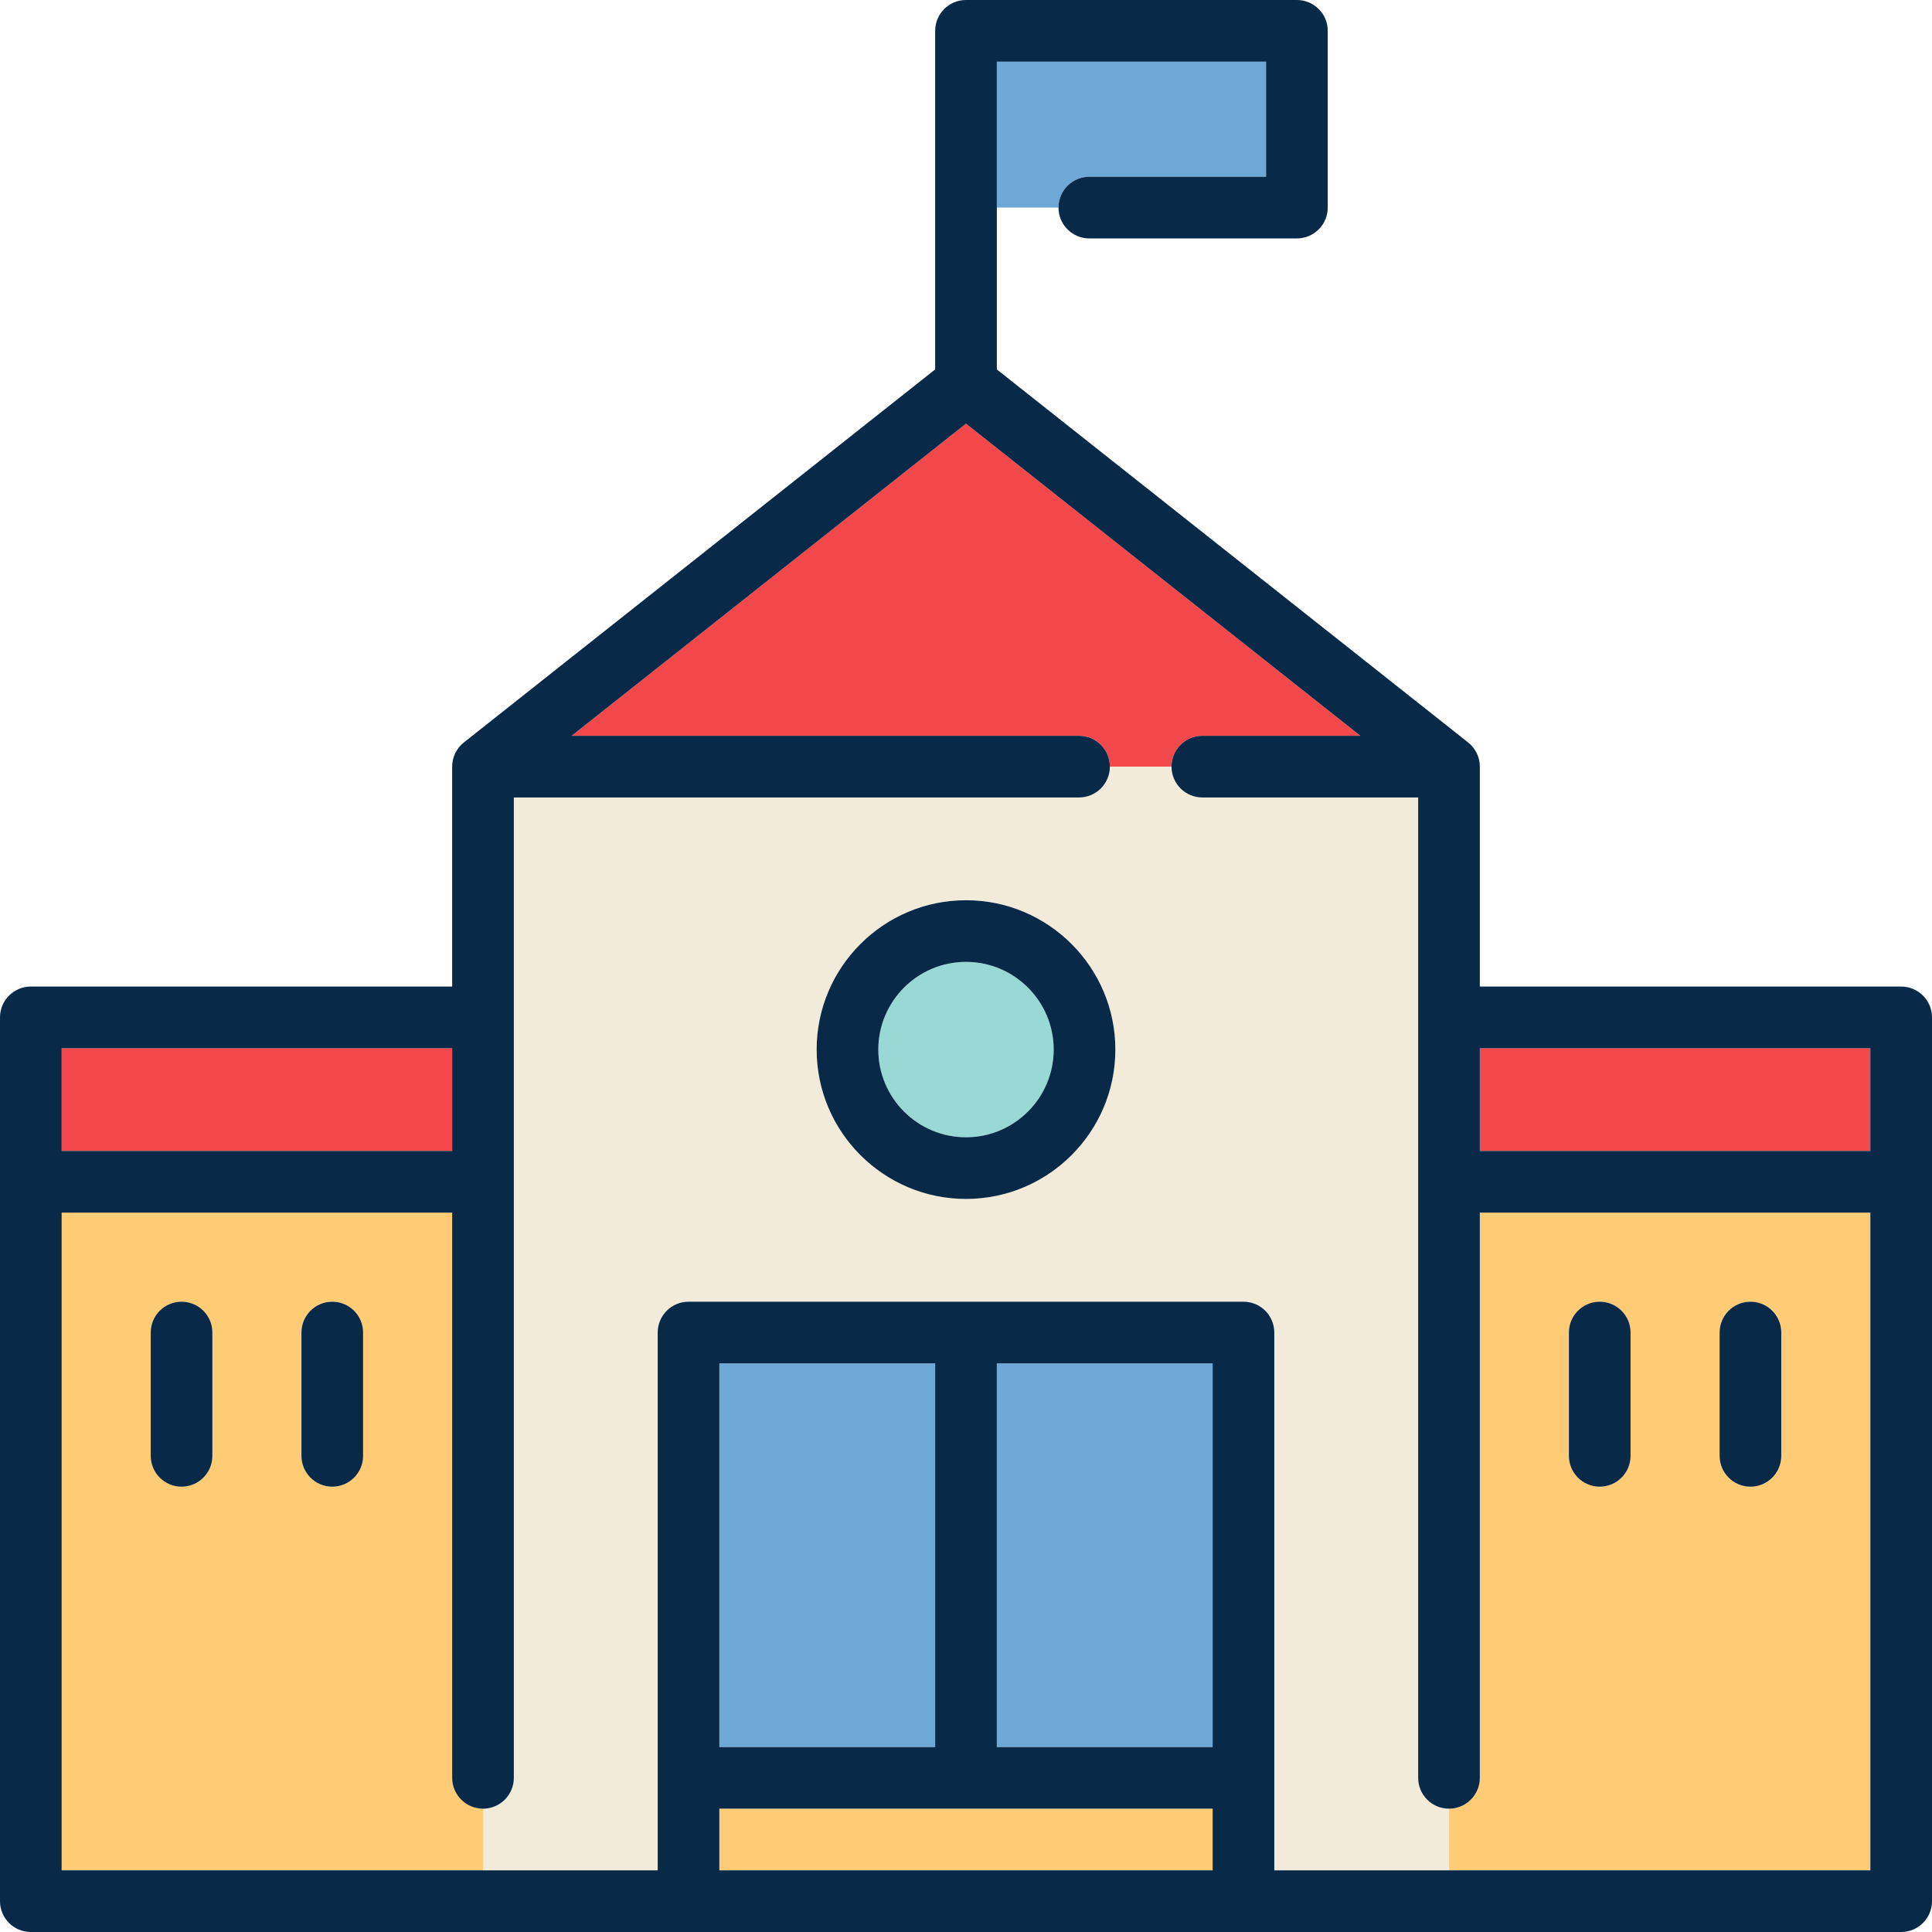
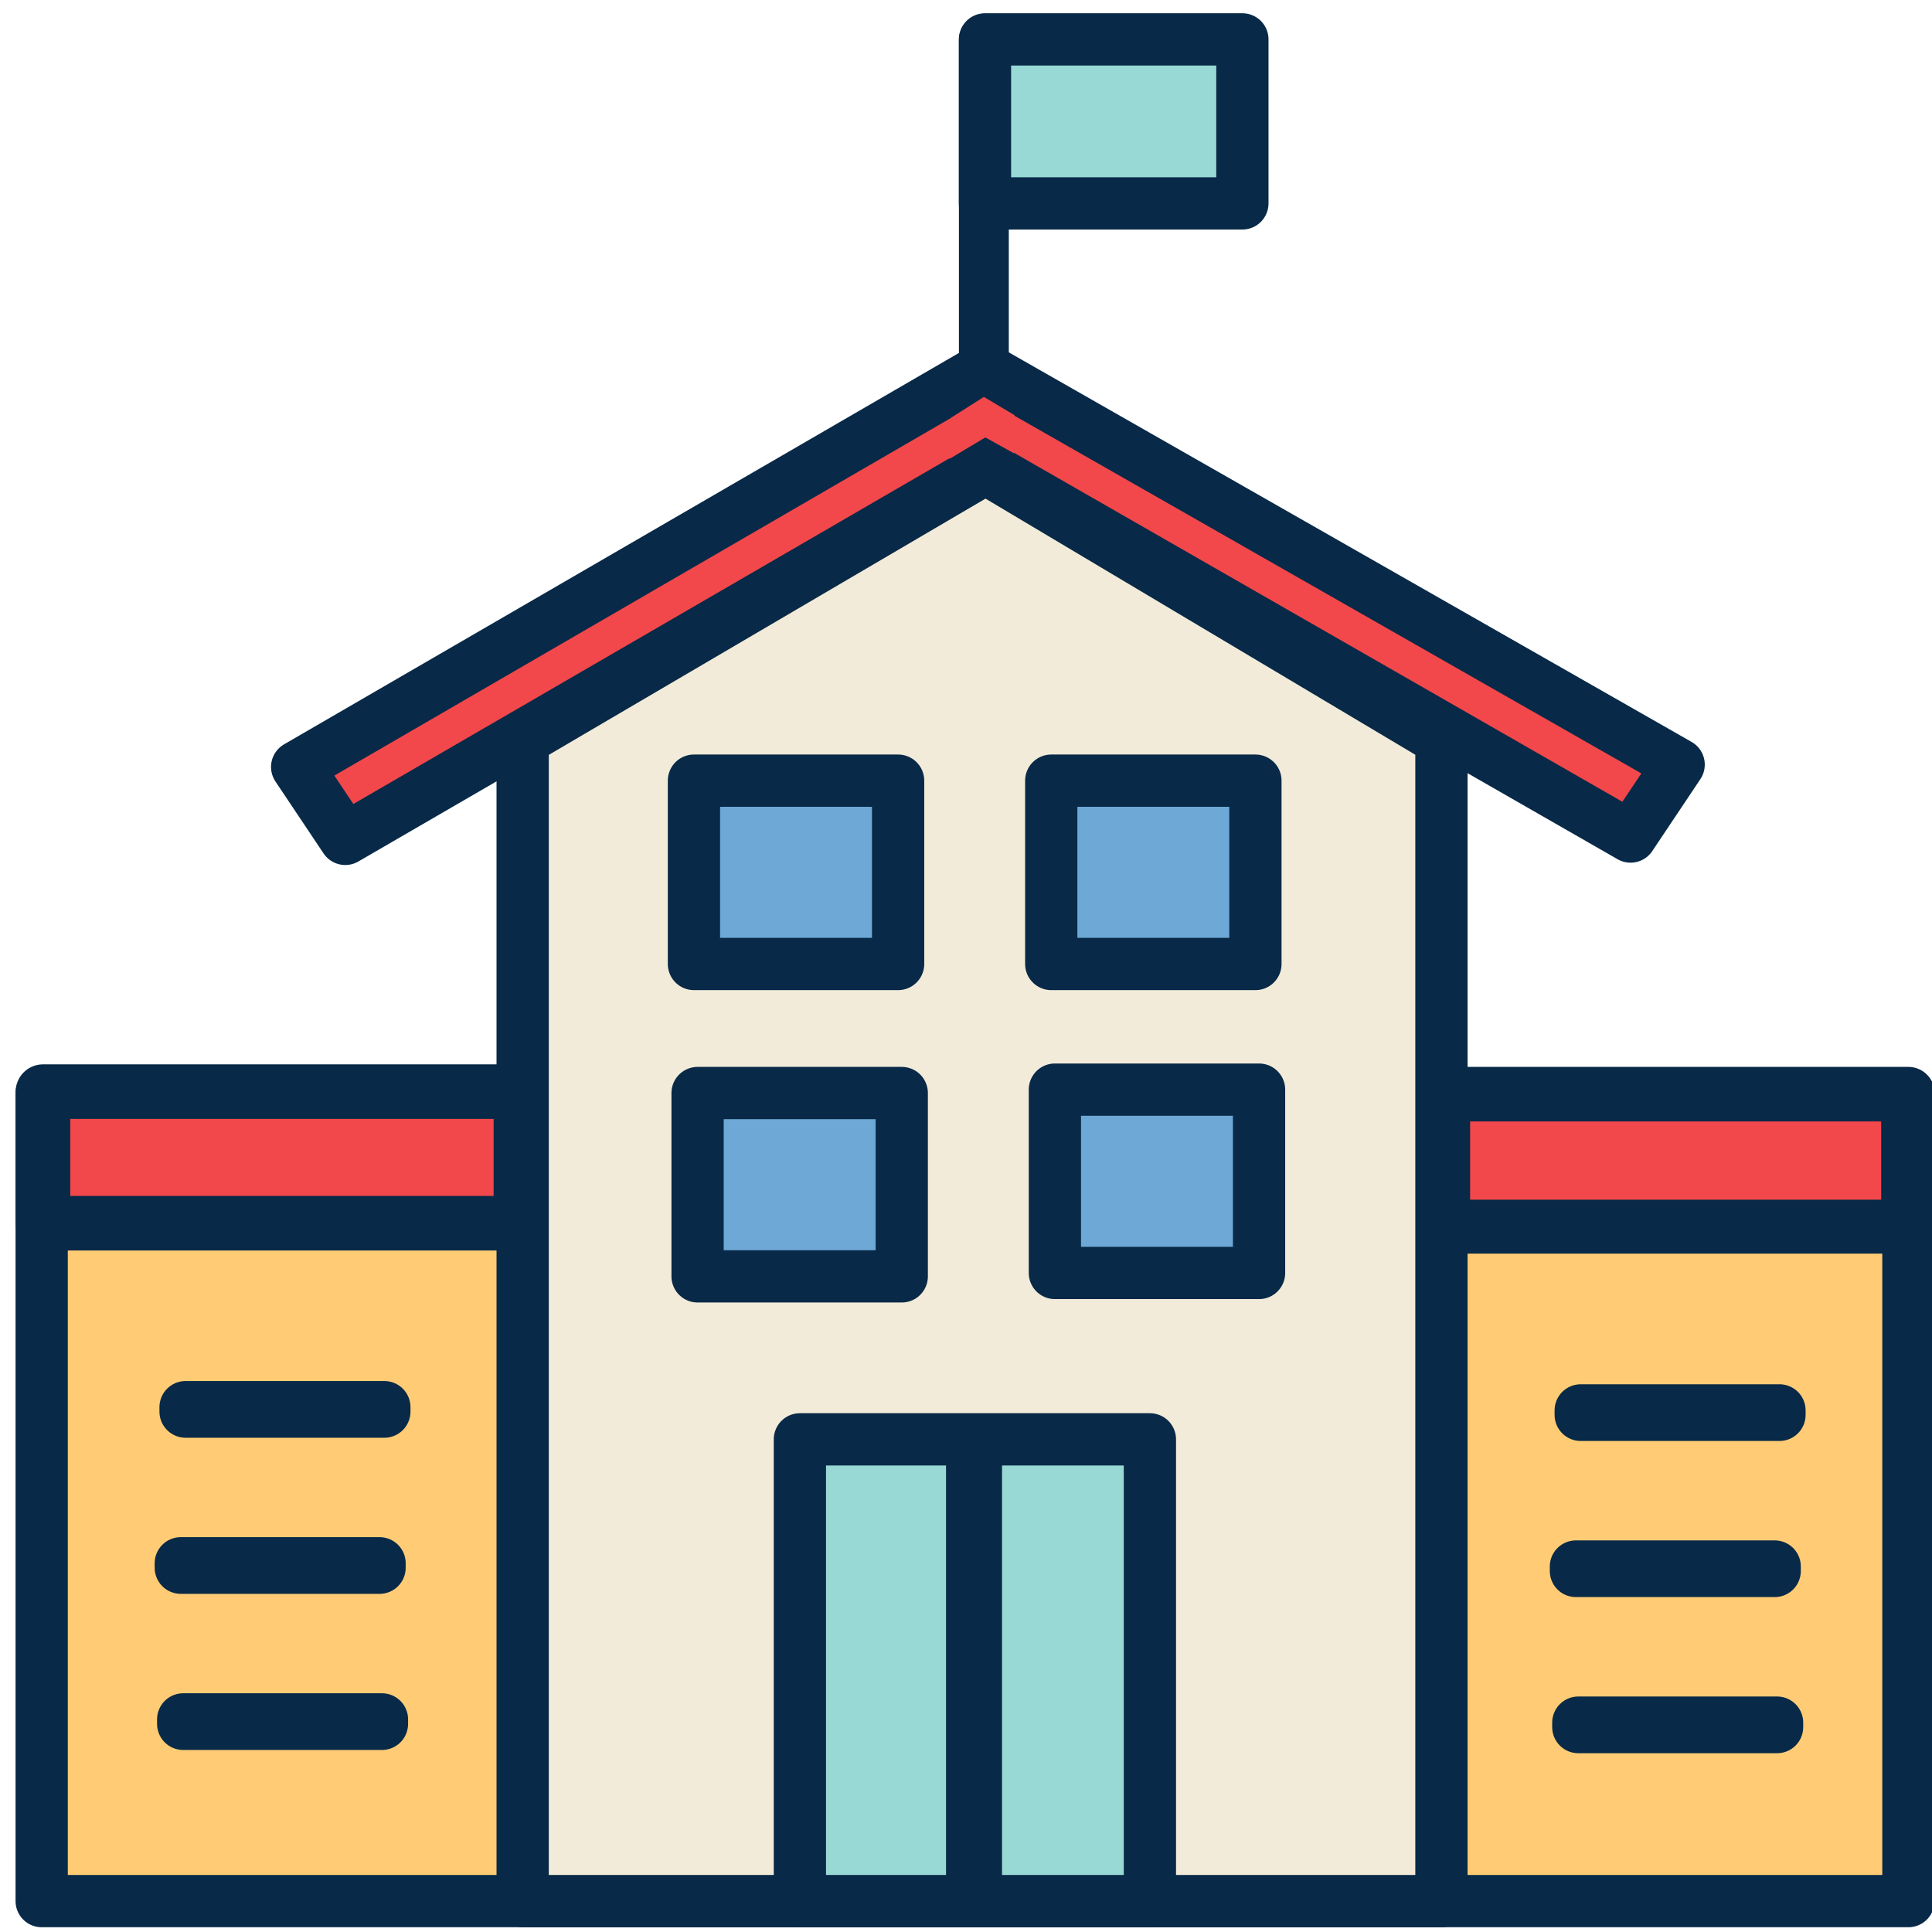
- <svg xmlns="http://www.w3.org/2000/svg" version="1.1" id="Capa_1" x="0px" y="0px" viewBox="0 0 470 470" style="enable-background:new 0 0 470 470;" xml:space="preserve">
-   <g>
-     <path style="fill:#6DA8D6;" d="M265,43h43V15h-65.5v35.502h15C257.5,46.358,260.858,43,265,43z" />
-     <rect x="242.5" y="331.667" style="fill:#6DA8D6;" width="52.5" height="93.333" />
-     <rect x="175" y="331.667" style="fill:#6DA8D6;" width="52.5" height="93.333" />
-     <rect x="175" y="440" style="fill:#FFCC75;" width="120" height="15" />
-     <path style="fill:#FFCC75;" d="M110,432.5V295H15v160h102.5v-15C113.358,440,110,436.642,110,432.5z M51.667,354.167   c0,4.142-3.358,7.5-7.5,7.5s-7.5-3.358-7.5-7.5v-30c0-4.142,3.358-7.5,7.5-7.5s7.5,3.358,7.5,7.5V354.167z M88.333,354.167   c0,4.142-3.358,7.5-7.5,7.5s-7.5-3.358-7.5-7.5v-30c0-4.142,3.358-7.5,7.5-7.5s7.5,3.358,7.5,7.5V354.167z" />
-     <path style="fill:#FFCC75;" d="M455,455V295h-95v137.5c0,4.142-3.358,7.5-7.5,7.5v15H455z M418.333,324.167   c0-4.142,3.358-7.5,7.5-7.5s7.5,3.358,7.5,7.5v30c0,4.142-3.358,7.5-7.5,7.5s-7.5-3.358-7.5-7.5V324.167z M381.667,324.167   c0-4.142,3.358-7.5,7.5-7.5s7.5,3.358,7.5,7.5v30c0,4.142-3.358,7.5-7.5,7.5s-7.5-3.358-7.5-7.5V324.167z" />
-     <path style="fill:#F2EBD9;" d="M352.5,440c-4.142,0-7.5-3.358-7.5-7.5V194h-52.5c-4.141,0-7.499-3.357-7.5-7.498h-15   c-0.001,4.141-3.358,7.498-7.5,7.498H125v238.5c0,4.142-3.358,7.5-7.5,7.5v15H160V324.167c0-4.142,3.358-7.5,7.5-7.5h135   c4.142,0,7.5,3.358,7.5,7.5V455h42.5V440z M235,291.667c-20.034,0-36.333-16.299-36.333-36.333S214.966,219,235,219   s36.333,16.299,36.333,36.333S255.034,291.667,235,291.667z" />
-     <path style="fill:#98D9D5;" d="M235,234c-11.763,0-21.333,9.57-21.333,21.333s9.57,21.333,21.333,21.333s21.333-9.57,21.333-21.333   S246.763,234,235,234z" />
-     <rect x="15" y="255" style="fill:#F2484B;" width="95" height="25" />
-     <rect x="360" y="255" style="fill:#F2484B;" width="95" height="25" />
-     <path style="fill:#F2484B;" d="M285,186.5c0-4.142,3.358-7.5,7.5-7.5h38.439L235,103.065L139.061,179H262.5   c4.142,0,7.5,3.358,7.5,7.5C270,186.502,285,186.502,285,186.5z" />
-     <path style="fill:#082947;" d="M462.5,240H360v-53.5c0-0.277-0.017-0.55-0.047-0.819c-0.007-0.067-0.021-0.132-0.03-0.198   c-0.028-0.204-0.06-0.407-0.104-0.606c-0.017-0.075-0.038-0.148-0.057-0.222c-0.048-0.188-0.1-0.374-0.162-0.557   c-0.026-0.077-0.055-0.152-0.083-0.227c-0.066-0.176-0.137-0.348-0.215-0.517c-0.036-0.077-0.072-0.153-0.11-0.228   c-0.083-0.164-0.172-0.323-0.266-0.48c-0.044-0.073-0.087-0.147-0.133-0.219c-0.104-0.16-0.215-0.313-0.33-0.464   c-0.046-0.061-0.089-0.124-0.137-0.183c-0.166-0.205-0.341-0.402-0.527-0.588c-0.018-0.018-0.039-0.034-0.058-0.052   c-0.171-0.168-0.35-0.327-0.537-0.477c-0.017-0.014-0.031-0.03-0.049-0.043L242.5,89.871V15H308v28h-43c-4.142,0-7.5,3.358-7.5,7.5   c0.001,4.143,3.359,7.5,7.5,7.5h50.5c4.142,0,7.5-3.358,7.5-7.5v-43c0-4.142-3.358-7.5-7.5-7.5H235c-4.142,0-7.5,3.358-7.5,7.5   v82.371l-114.655,90.748c-0.017,0.013-0.032,0.029-0.049,0.043c-0.187,0.151-0.366,0.31-0.537,0.477   c-0.018,0.018-0.039,0.034-0.058,0.052c-0.186,0.186-0.361,0.383-0.527,0.588c-0.048,0.059-0.091,0.122-0.137,0.183   c-0.115,0.151-0.226,0.304-0.33,0.464c-0.047,0.072-0.089,0.146-0.133,0.219c-0.094,0.157-0.183,0.316-0.266,0.48   c-0.038,0.076-0.074,0.151-0.11,0.228c-0.078,0.169-0.15,0.341-0.215,0.517c-0.028,0.076-0.057,0.151-0.083,0.227   c-0.062,0.182-0.114,0.368-0.162,0.557c-0.019,0.074-0.04,0.147-0.057,0.222c-0.044,0.199-0.076,0.401-0.104,0.606   c-0.009,0.066-0.023,0.132-0.03,0.198c-0.029,0.269-0.047,0.542-0.047,0.819V240H7.5c-4.142,0-7.5,3.358-7.5,7.5v215   c0,4.142,3.358,7.5,7.5,7.5h455c4.142,0,7.5-3.358,7.5-7.5v-215C470,243.358,466.642,240,462.5,240z M175,455v-15h120v15H175z    M295,331.667V425h-52.5v-93.333H295z M227.5,425H175v-93.333h52.5V425z M310,324.167c0-4.142-3.358-7.5-7.5-7.5h-135   c-4.142,0-7.5,3.358-7.5,7.5V455H15V295h95v137.5c0,4.142,3.358,7.5,7.5,7.5s7.5-3.358,7.5-7.5V194h137.5   c4.141,0,7.499-3.357,7.5-7.498c0-4.144-3.358-7.502-7.5-7.502H139.061L235,103.065L330.939,179H292.5c-4.142,0-7.5,3.358-7.5,7.5   c0.001,4.143,3.359,7.5,7.5,7.5H345v238.5c0,4.142,3.358,7.5,7.5,7.5s7.5-3.358,7.5-7.5V295h95v160H310V324.167z M455,280h-95v-25   h95V280z M110,280H15v-25h95V280z" />
-     <path style="fill:#082947;" d="M44.167,316.667c-4.142,0-7.5,3.358-7.5,7.5v30c0,4.142,3.358,7.5,7.5,7.5s7.5-3.358,7.5-7.5v-30   C51.667,320.025,48.309,316.667,44.167,316.667z" />
-     <path style="fill:#082947;" d="M80.833,316.667c-4.142,0-7.5,3.358-7.5,7.5v30c0,4.142,3.358,7.5,7.5,7.5s7.5-3.358,7.5-7.5v-30   C88.333,320.025,84.976,316.667,80.833,316.667z" />
-     <path style="fill:#082947;" d="M425.833,361.667c4.142,0,7.5-3.358,7.5-7.5v-30c0-4.142-3.358-7.5-7.5-7.5s-7.5,3.358-7.5,7.5v30   C418.333,358.309,421.691,361.667,425.833,361.667z" />
-     <path style="fill:#082947;" d="M389.167,361.667c4.142,0,7.5-3.358,7.5-7.5v-30c0-4.142-3.358-7.5-7.5-7.5s-7.5,3.358-7.5,7.5v30   C381.667,358.309,385.024,361.667,389.167,361.667z" />
-     <path style="fill:#082947;" d="M235,219c-20.034,0-36.333,16.299-36.333,36.333s16.299,36.333,36.333,36.333   s36.333-16.299,36.333-36.333S255.034,219,235,219z M235,276.667c-11.763,0-21.333-9.57-21.333-21.333S223.237,234,235,234   s21.333,9.57,21.333,21.333S246.763,276.667,235,276.667z" />
+ <svg xmlns="http://www.w3.org/2000/svg" version="1.1" id="svg2" viewBox="0 0 470 470" height="132.644mm" width="132.644mm">
+   <defs id="defs4" />
+   <g transform="translate(1979.95,1471.448)" id="layer1">
+     <circle r="0" cy="360.408" cx="-659.63" id="path5042" style="opacity:1;fill:#ffcc75;fill-opacity:1;fill-rule:evenodd;stroke:#082947;stroke-width:15;stroke-linejoin:round;stroke-miterlimit:4;stroke-dasharray:none;stroke-opacity:1" />
+     <rect ry="6.9012928e-18" rx="6.2257525e-18" y="-1205.547" x="-1969.811" height="196.583" width="454.122" id="rect5102" style="opacity:1;fill:#ffcc75;fill-opacity:1;fill-rule:evenodd;stroke:#082947;stroke-width:12.71;stroke-linejoin:round;stroke-miterlimit:4;stroke-dasharray:none;stroke-opacity:1" />
+     <path id="rect5104" d="m -1852.803,-1291.449 112.626,-66.079 110.887,66.079 0,0 0,282.485 0,0 -223.513,0 0,0 0,-282.485 z" style="opacity:1;fill:#f2ebd9;fill-opacity:1;fill-rule:evenodd;stroke:#082947;stroke-width:12.71;stroke-linejoin:round;stroke-miterlimit:4;stroke-dasharray:none;stroke-opacity:1" />
+     <rect ry="6.9012928e-18" rx="6.2257525e-18" y="-1121.297" x="-1785.36" height="112.333" width="85.148" id="rect5106" style="opacity:1;fill:#98d9d5;fill-opacity:1;fill-rule:evenodd;stroke:#082947;stroke-width:12.71;stroke-linejoin:round;stroke-miterlimit:4;stroke-dasharray:none;stroke-opacity:1" />
+     <rect ry="6.9012928e-18" rx="6.2257525e-18" y="-1281.537" x="-1811.135" height="44.603" width="49.67" id="rect5108" style="opacity:1;fill:#6da8d6;fill-opacity:1;fill-rule:evenodd;stroke:#082947;stroke-width:12.71;stroke-linejoin:round;stroke-miterlimit:4;stroke-dasharray:none;stroke-opacity:1" />
+     <rect style="opacity:1;fill:#6da8d6;fill-opacity:1;fill-rule:evenodd;stroke:#082947;stroke-width:12.71;stroke-linejoin:round;stroke-miterlimit:4;stroke-dasharray:none;stroke-opacity:1" id="rect5110" width="49.67" height="44.603" x="-1724.213" y="-1281.537" rx="6.2257525e-18" ry="6.9012928e-18" />
+     <rect ry="6.9012928e-18" rx="6.2257525e-18" y="-1205.547" x="-1810.248" height="44.603" width="49.67" id="rect5112" style="opacity:1;fill:#6da8d6;fill-opacity:1;fill-rule:evenodd;stroke:#082947;stroke-width:12.71;stroke-linejoin:round;stroke-miterlimit:4;stroke-dasharray:none;stroke-opacity:1" />
+     <rect style="opacity:1;fill:#6da8d6;fill-opacity:1;fill-rule:evenodd;stroke:#082947;stroke-width:12.71;stroke-linejoin:round;stroke-miterlimit:4;stroke-dasharray:none;stroke-opacity:1" id="rect5116" width="49.67" height="44.603" x="-1723.326" y="-1206.373" rx="6.2257525e-18" ry="6.9012928e-18" />
+     <path style="opacity:1;fill:#f2484b;fill-opacity:1;fill-rule:evenodd;stroke:#082947;stroke-width:12.71;stroke-linejoin:round;stroke-miterlimit:4;stroke-dasharray:none;stroke-opacity:1" d="m -1907.662,-1284.872 167.079,-96.899 0.393,24.06 -155.769,90.34 0,0 -11.703,-17.501 z" id="rect4238" />
+     <path style="opacity:1;fill:#f2484b;fill-opacity:1;fill-rule:evenodd;stroke:#082947;stroke-width:12.71;stroke-linejoin:round;stroke-miterlimit:4;stroke-dasharray:none;stroke-opacity:1" d="m -1571.582,-1285.438 -168.806,-96.316 -0.103,11.531 -0.036,4.109 0,0.302 -0.034,3.918 -0.033,3.724 157.312,90.233 0,0 z" id="rect4242" />
+     <rect style="opacity:1;fill:#f2484b;fill-opacity:1;fill-rule:evenodd;stroke:#082947;stroke-width:11.861;stroke-linejoin:round;stroke-miterlimit:4;stroke-dasharray:none;stroke-opacity:1" id="rect4247" width="0.272" height="80.279" x="-1740.741" y="-1461.759" rx="3.9424454e-18" ry="6.3188956e-18" />
+     <rect style="opacity:1;fill:#98d9d5;fill-opacity:1;fill-rule:evenodd;stroke:#082947;stroke-width:12.71;stroke-linejoin:round;stroke-miterlimit:4;stroke-dasharray:none;stroke-opacity:1" id="rect4249" width="62.619" height="39.899" x="-1740.332" y="-1461.867" rx="3.0148736e-18" ry="9.7840081e-18" />
+     <path style="opacity:1;fill:#f2484b;fill-opacity:1;fill-rule:evenodd;stroke:none;stroke-width:15;stroke-linejoin:round;stroke-miterlimit:4;stroke-dasharray:none;stroke-opacity:1" d="m -1748.54,-1369.852 7.931,-5.038 7.415,4.415 -0.103,9.303 -6.947,-3.866 -8.708,5.209 z" id="rect4251" />
+     <rect style="opacity:1;fill:#f2484b;fill-opacity:1;fill-rule:evenodd;stroke:#082947;stroke-width:12.71;stroke-linejoin:round;stroke-miterlimit:4;stroke-dasharray:none;stroke-opacity:1" id="rect4256" width="48.357" height="1.085" x="-1935.387" y="-1053.169" rx="3.9424474e-18" ry="6.3188923e-18" />
+     <rect ry="6.3188923e-18" rx="3.9424474e-18" y="-1091.148" x="-1935.97" height="1.085" width="48.357" id="rect4258" style="opacity:1;fill:#f2484b;fill-opacity:1;fill-rule:evenodd;stroke:#082947;stroke-width:12.71;stroke-linejoin:round;stroke-miterlimit:4;stroke-dasharray:none;stroke-opacity:1" />
+     <rect style="opacity:1;fill:#f2484b;fill-opacity:1;fill-rule:evenodd;stroke:#082947;stroke-width:12.71;stroke-linejoin:round;stroke-miterlimit:4;stroke-dasharray:none;stroke-opacity:1" id="rect4260" width="48.357" height="1.085" x="-1934.805" y="-1129.127" rx="3.9424474e-18" ry="6.3188923e-18" />
+     <rect style="opacity:1;fill:#f2484b;fill-opacity:1;fill-rule:evenodd;stroke:#082947;stroke-width:13.271;stroke-linejoin:round;stroke-miterlimit:4;stroke-dasharray:none;stroke-opacity:1" id="rect4262" width="116.265" height="32.012" x="-1969.496" y="-1205.883" rx="4.3708286e-18" ry="6.2138118e-18" />
+     <rect ry="6.2420414e-18" rx="4.2527998e-18" y="-1205.189" x="-1628.877" height="32.157" width="113.125" id="rect4268" style="opacity:1;fill:#f2484b;fill-opacity:1;fill-rule:evenodd;stroke:#082947;stroke-width:13.12;stroke-linejoin:round;stroke-miterlimit:4;stroke-dasharray:none;stroke-opacity:1" />
+     <rect ry="6.3188923e-18" rx="3.9424474e-18" y="-1052.382" x="-1595.993" height="1.085" width="48.357" id="rect4270" style="opacity:1;fill:#f2484b;fill-opacity:1;fill-rule:evenodd;stroke:#082947;stroke-width:12.71;stroke-linejoin:round;stroke-miterlimit:4;stroke-dasharray:none;stroke-opacity:1" />
+     <rect style="opacity:1;fill:#f2484b;fill-opacity:1;fill-rule:evenodd;stroke:#082947;stroke-width:12.71;stroke-linejoin:round;stroke-miterlimit:4;stroke-dasharray:none;stroke-opacity:1" id="rect4272" width="48.357" height="1.085" x="-1596.575" y="-1090.361" rx="3.9424474e-18" ry="6.3188923e-18" />
+     <rect ry="6.3188923e-18" rx="3.9424474e-18" y="-1128.34" x="-1595.41" height="1.085" width="48.357" id="rect4274" style="opacity:1;fill:#f2484b;fill-opacity:1;fill-rule:evenodd;stroke:#082947;stroke-width:12.71;stroke-linejoin:round;stroke-miterlimit:4;stroke-dasharray:none;stroke-opacity:1" />
+     <rect style="opacity:1;fill:#f2484b;fill-opacity:1;fill-rule:evenodd;stroke:#082947;stroke-width:11.603;stroke-linejoin:round;stroke-miterlimit:4;stroke-dasharray:none;stroke-opacity:1" id="rect4276" width="2.02" height="108.494" x="-1744.007" y="-1118.252" rx="3.4179421e-18" ry="6.074881e-18" />
  </g>
-   <g>
- </g>
-   <g>
- </g>
-   <g>
- </g>
-   <g>
- </g>
-   <g>
- </g>
-   <g>
- </g>
-   <g>
- </g>
-   <g>
- </g>
-   <g>
- </g>
-   <g>
- </g>
-   <g>
- </g>
-   <g>
- </g>
-   <g>
- </g>
-   <g>
- </g>
-   <g>
- </g>
</svg>
